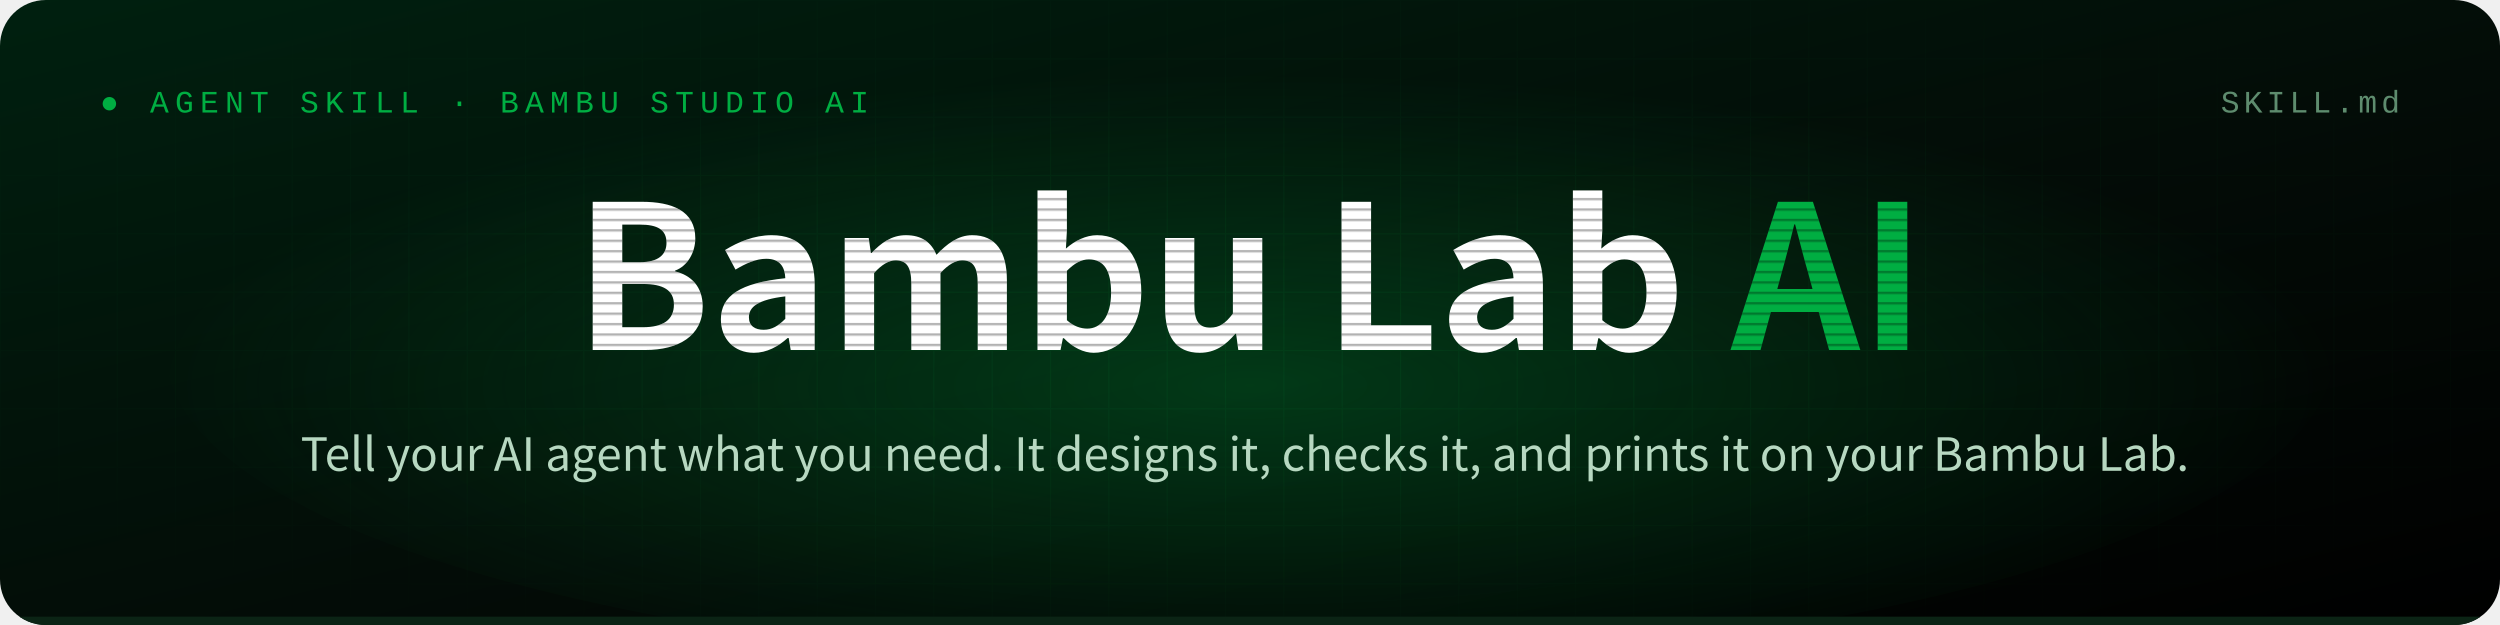
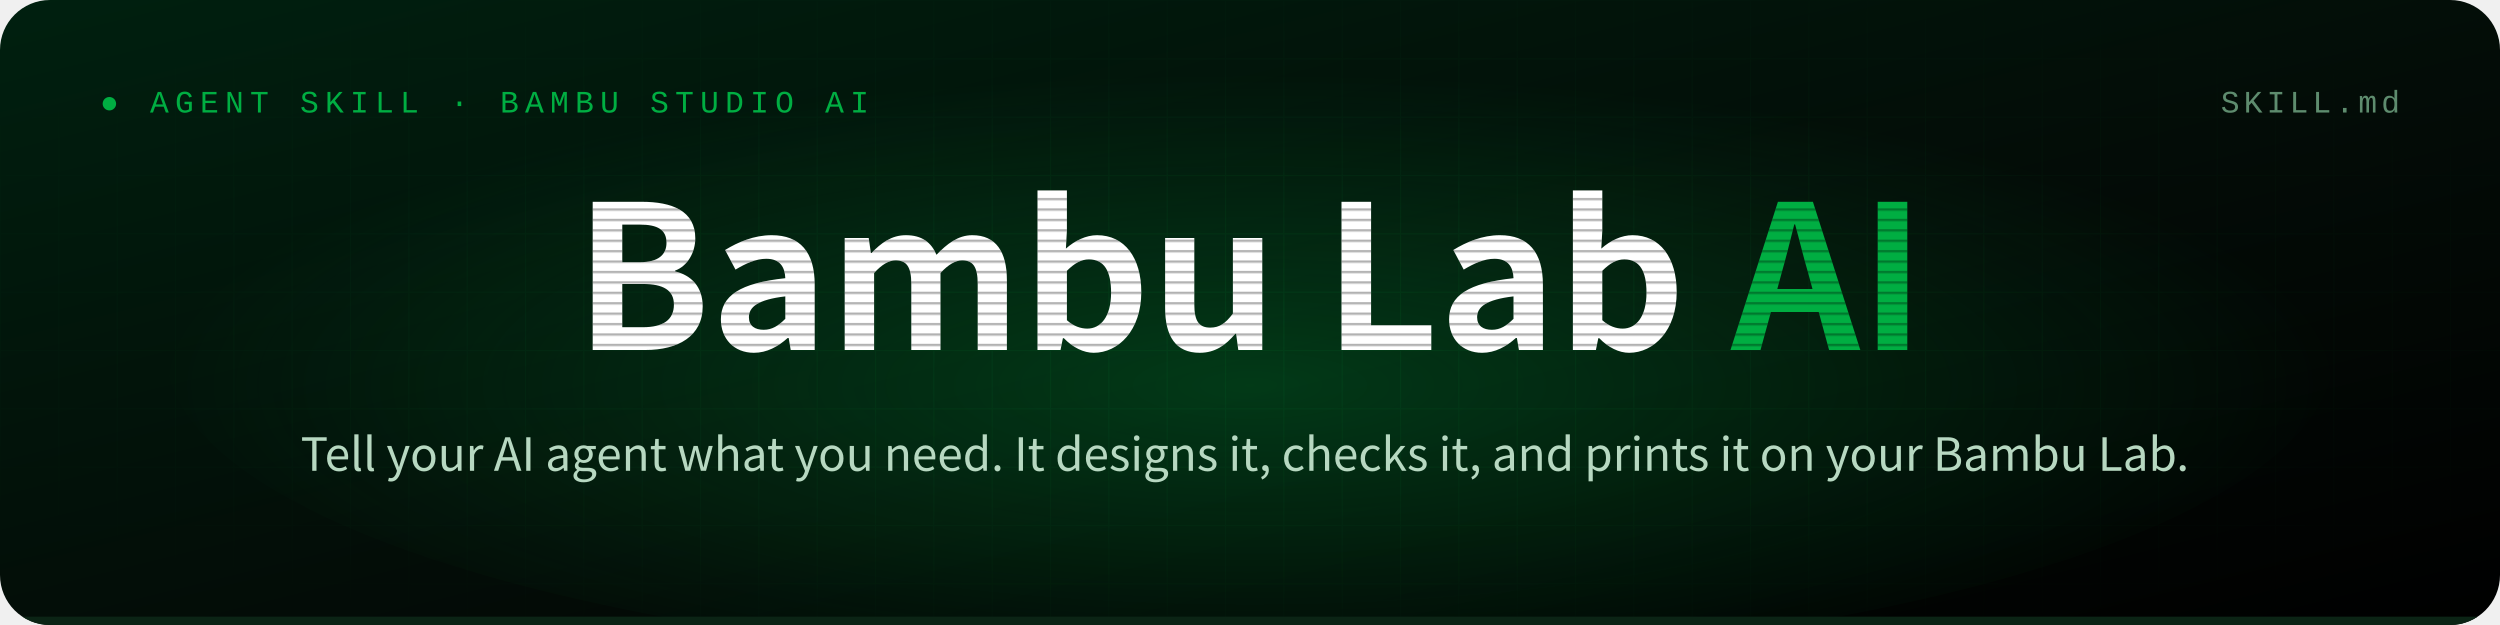
<svg xmlns="http://www.w3.org/2000/svg" viewBox="0 0 1200 300" width="1200" height="300" role="img" aria-label="Bambu Lab AI">
  <defs>
    <linearGradient id="bg" x1="0" y1="0" x2="1" y2="1">
      <stop offset="0" stop-color="#00200F" />
      <stop offset=".55" stop-color="#030C07" />
      <stop offset="1" stop-color="#000000" />
    </linearGradient>
    <radialGradient id="glow" cx=".5" cy=".55" r=".5">
      <stop offset="0" stop-color="#00AE42" stop-opacity=".28" />
      <stop offset="1" stop-color="#00AE42" stop-opacity="0" />
    </radialGradient>
    <pattern id="grid" width="28" height="28" patternUnits="userSpaceOnUse">
      <path d="M28 0H0V28" fill="none" stroke="#00AE42" stroke-opacity=".09" />
    </pattern>
    <radialGradient id="fade" cx=".5" cy=".5" r=".6">
      <stop offset="0" stop-color="#fff" />
      <stop offset="1" stop-color="#fff" stop-opacity="0" />
    </radialGradient>
    <mask id="gridmask">
      <rect width="1200" height="300" fill="url(#fade)" />
    </mask>
    <pattern id="layerlines" width="8" height="5" patternUnits="userSpaceOnUse">
      <rect width="8" height="1.2" fill="#000" fill-opacity=".28" />
    </pattern>
    <clipPath id="printed">
      <rect x="0" y="72" width="1200" height="108">
        <animate attributeName="y" from="180" to="72" dur="2.6s" fill="freeze" calcMode="spline" keySplines=".3 0 .7 1" />
        <animate attributeName="height" from="0" to="108" dur="2.6s" fill="freeze" calcMode="spline" keySplines=".3 0 .7 1" />
      </rect>
    </clipPath>
    <linearGradient id="sweep" x1="0" x2="1">
      <stop offset="0" stop-color="#00AE42" stop-opacity="0" />
      <stop offset=".5" stop-color="#00AE42" />
      <stop offset="1" stop-color="#00AE42" stop-opacity="0" />
    </linearGradient>
    <clipPath id="frame">
-       <rect width="1200" height="300" rx="22" />
+       <rect width="1200" height="300" rx="24" />
    </clipPath>
  </defs>
  <g clip-path="url(#frame)">
    <rect width="1200" height="300" fill="url(#bg)" />
    <rect width="1200" height="300" rx="22" fill="url(#grid)" mask="url(#gridmask)" />
    <ellipse cx="600" cy="170" rx="520" ry="150" fill="url(#glow)" />
    <text x="48" y="54" font-family="'SF Mono',Menlo,Consolas,'Liberation Mono',monospace" font-size="15" letter-spacing="3" fill="#00AE42">● AGENT SKILL · BAMBU STUDIO AI</text>
    <text x="1152" y="54" text-anchor="end" font-family="'SF Mono',Menlo,Consolas,'Liberation Mono',monospace" font-size="15" letter-spacing="2" fill="#5E8C6E">SKILL.md</text>
    <g clip-path="url(#printed)" font-family="-apple-system,BlinkMacSystemFont,'Segoe UI','PingFang SC','Microsoft YaHei','Noto Sans CJK SC',Helvetica,Arial,sans-serif" font-size="96" font-weight="800" text-anchor="middle">
      <text x="600" y="168" fill="#FFFFFF">Bambu Lab <tspan fill="#00AE42">AI</tspan>
      </text>
      <text x="600" y="168" fill="url(#layerlines)">Bambu Lab AI</text>
    </g>
    <g opacity="0">
      <animateTransform attributeName="transform" type="translate" from="0 0" to="0 -108" dur="2.6s" fill="freeze" calcMode="spline" keySplines=".3 0 .7 1" />
      <animate attributeName="opacity" values="1;1;0" keyTimes="0;.85;1" dur="3s" fill="freeze" />
      <g>
        <animateTransform attributeName="transform" type="translate" values="300 0;900 0;300 0" dur=".42s" repeatCount="7" />
        <rect x="-9" y="160" width="18" height="12" rx="2" fill="#D9E8DE" />
        <path d="M-5 172h10l-5 7z" fill="#00AE42" />
        <rect x="-60" y="179" width="120" height="2" fill="url(#sweep)" />
      </g>
    </g>
    <text x="600" y="226" text-anchor="middle" font-family="-apple-system,BlinkMacSystemFont,'Segoe UI','PingFang SC','Microsoft YaHei','Noto Sans CJK SC',Helvetica,Arial,sans-serif" font-size="22" fill="#B7D8C1">Tell your AI agent what you need. It designs it, checks it, and prints it on your Bambu Lab.
    <animate attributeName="opacity" values="0;0;1" keyTimes="0;.7;1" dur="3.2s" fill="freeze" />
    </text>
    <rect x="0" y="296" width="1200" height="4" fill="#0B2415" />
    <rect x="-300" y="296" width="300" height="4" fill="url(#sweep)">
      <animate attributeName="x" from="-300" to="1200" dur="4s" repeatCount="indefinite" />
    </rect>
  </g>
</svg>
